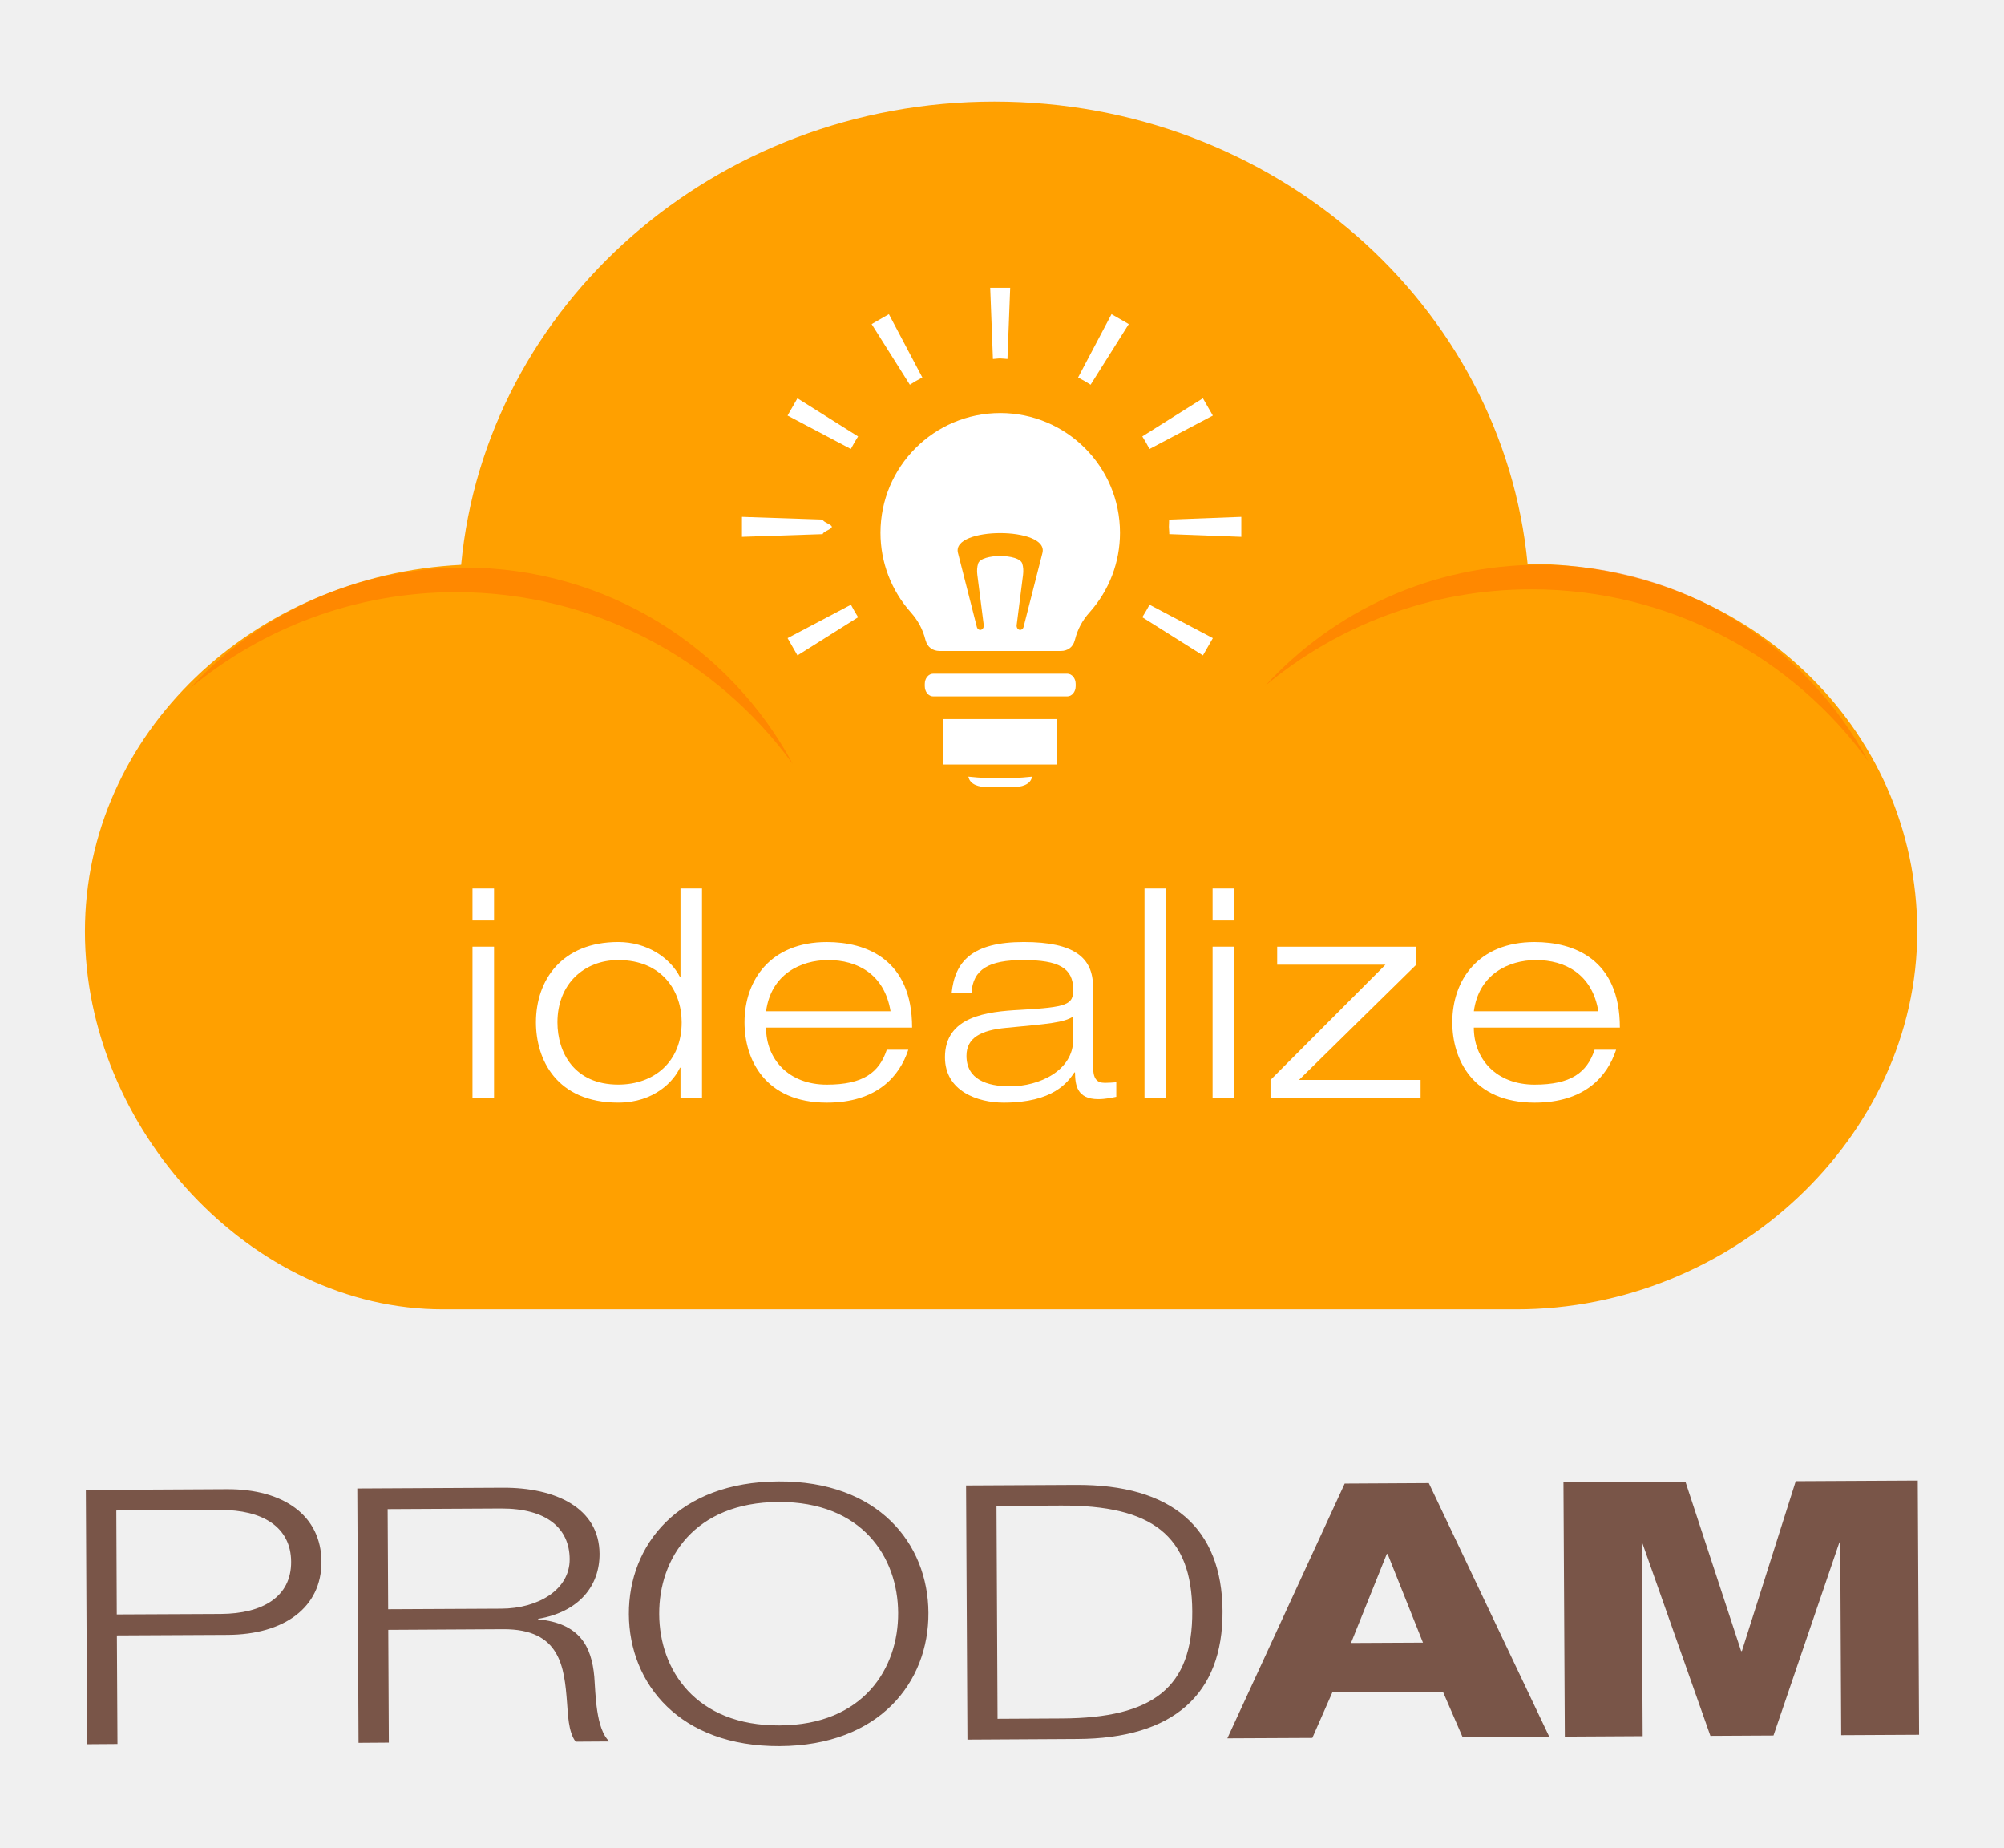
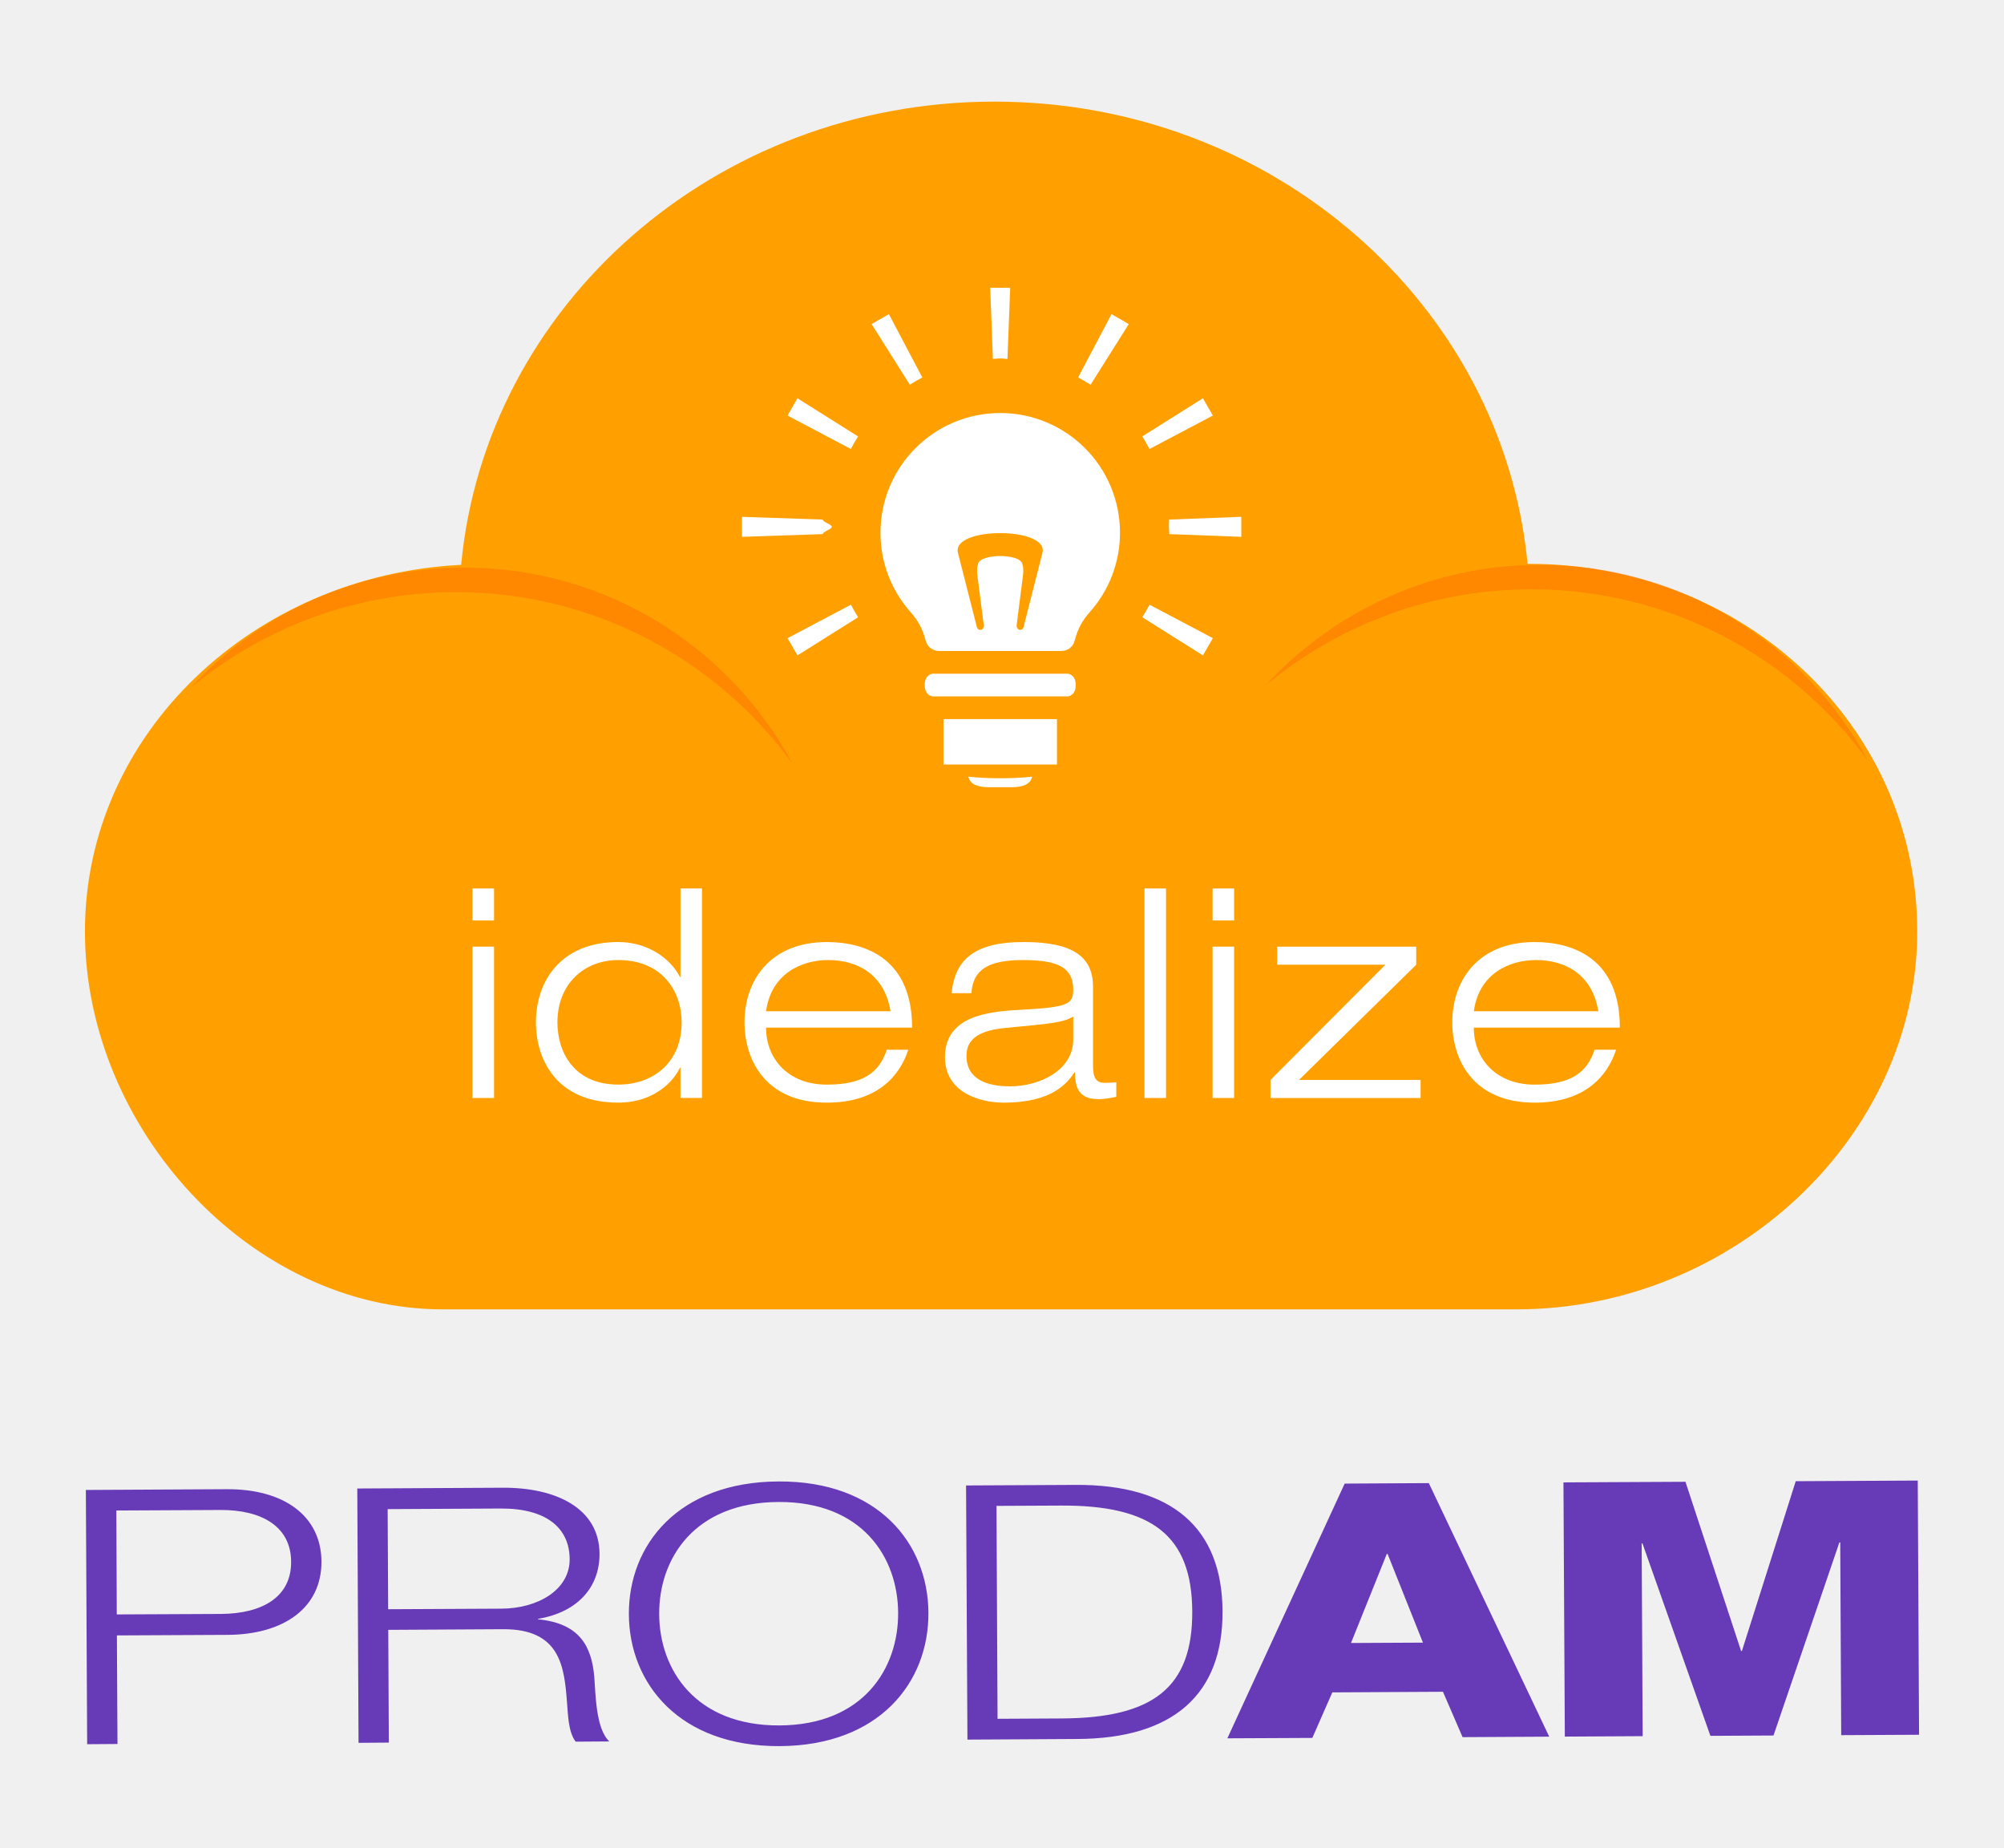
<svg xmlns="http://www.w3.org/2000/svg" width="128" height="118" viewBox="0 0 128 118" id="svg190976" version="1.1">
  <defs id="defs190978">
    <clipPath id="SVGID_23_">
      <path id="use46396" d="m 110.907,64.41 c -0.015,0 -0.03,0.002 -0.046,0.002 C 109.764,52.995 99.669,44.05 87.373,44.05 75.061,44.05 64.956,53.016 63.878,64.455 54.777,64.902 47.304,72.22 47.304,80.981 47.304,89.636 54.6,97 63.072,98 l 0,0 47.07,0 c 0,0 0.135,0 0.234,0 9.521,0 17.651,-7.967 17.651,-17.019 0,-9.052 -7.599,-16.571 -17.12,-16.571 z" />
    </clipPath>
    <clipPath id="SVGID_25_">
      <rect id="use46406" x="38.412" y="42.773" width="91.538" height="55.143" />
    </clipPath>
  </defs>
  <g id="layer1" transform="translate(0,-934.3621)">
    <path id="path46336" d="m 97.636,970.37 c -0.022,0 -0.043,0.003 -0.065,0.003 -1.593,-16.553 -16.228,-29.521 -34.055,-29.521 -17.849,0 -32.499,12.999 -34.062,29.582 -13.196,0.648 -24.029,10.716 -24.029,23.417 0,12.548 10.576,24.129 22.859,24.129 l 0,0 68.244,0 c 0,0 0.197,0 0.338,0 13.804,0 25.592,-11.005 25.592,-24.129 0,-13.124 -11.016,-23.481 -24.822,-23.481 z" style="clip-rule:evenodd;fill:#ffa000;fill-opacity:1;fill-rule:evenodd" />
    <g id="g46338" transform="matrix(1.449814,0,0,1.449814,-62.79642,877.3486)">
      <path id="path46340" d="m 64.129,78.461 0.949,0 0,1.409 -0.949,0 0,-1.409 z m 0,2.562 0.949,0 0,6.665 -0.949,0 0,-6.665 z" style="fill:#ffffff" />
      <path id="path46342" d="m 73.292,86.355 -0.024,0 c -0.256,0.564 -1.104,1.538 -2.717,1.538 -2.73,0 -3.627,-1.909 -3.627,-3.537 0,-1.858 1.139,-3.537 3.627,-3.537 1.268,0 2.281,0.692 2.717,1.537 l 0.024,0 0,-3.896 0.948,0 0,9.228 -0.948,0 0,-1.333 z m -2.741,-4.742 c -1.5,0 -2.68,1.051 -2.68,2.743 0,1.333 0.744,2.743 2.68,2.743 1.575,0 2.793,-1 2.793,-2.743 0,-1.371 -0.858,-2.743 -2.793,-2.743 z" style="fill:#ffffff" />
      <path id="path46344" d="m 83.329,85.562 c -0.385,1.178 -1.385,2.332 -3.589,2.332 -2.73,0 -3.627,-1.909 -3.627,-3.537 0,-1.858 1.141,-3.537 3.627,-3.537 1.717,0 3.756,0.743 3.756,3.769 l -6.434,0 c 0,1.384 0.984,2.512 2.678,2.512 1.59,0 2.307,-0.526 2.641,-1.538 l 0.948,0 z m -0.782,-1.693 c -0.27,-1.641 -1.475,-2.256 -2.743,-2.256 -1.218,0 -2.523,0.628 -2.741,2.256 l 5.484,0 z" style="fill:#ffffff" />
      <path id="path46346" d="m 85.237,83.074 c 0.142,-1.396 0.897,-2.255 3.18,-2.255 2.229,0 3.05,0.692 3.05,1.974 l 0,3.486 c 0,0.551 0.154,0.743 0.525,0.743 0.168,0 0.332,-0.013 0.5,-0.026 l 0,0.641 c -0.191,0.039 -0.486,0.103 -0.793,0.103 -0.963,0 -1.016,-0.653 -1.026,-1.178 l -0.026,0 c -0.295,0.435 -0.934,1.332 -3.114,1.332 -1.141,0 -2.589,-0.5 -2.589,-1.999 0,-1.808 1.859,-2.012 3.319,-2.089 2.075,-0.115 2.332,-0.23 2.332,-0.885 0,-0.961 -0.64,-1.308 -2.204,-1.308 -1.5,0 -2.217,0.397 -2.281,1.461 l -0.873,0 z m 5.358,1.026 c -0.422,0.27 -1.063,0.321 -2.959,0.5 -1.103,0.104 -1.744,0.436 -1.744,1.23 0,1.038 0.897,1.346 1.923,1.346 1.281,0 2.78,-0.691 2.78,-2.063 l 0,-1.013 z" style="fill:#ffffff" />
      <path id="path46348" d="m 93.735,78.461 0.948,0 0,9.228 -0.948,0 0,-9.228 z" style="fill:#ffffff" />
      <path id="path46350" d="m 96.734,78.461 0.948,0 0,1.409 -0.948,0 0,-1.409 z m 0,2.562 0.948,0 0,6.665 -0.948,0 0,-6.665 z" style="fill:#ffffff" />
      <path id="path46352" d="m 99.286,86.894 5.062,-5.075 -4.768,0 0,-0.795 6.125,0 0,0.795 -5.164,5.075 5.357,0 0,0.795 -6.612,0 0,-0.795 z" style="fill:#ffffff" />
      <path id="path46354" d="m 114.512,85.562 c -0.385,1.178 -1.385,2.332 -3.59,2.332 -2.729,0 -3.627,-1.909 -3.627,-3.537 0,-1.858 1.142,-3.537 3.627,-3.537 1.718,0 3.755,0.743 3.755,3.769 l -6.434,0 c 0,1.384 0.987,2.512 2.679,2.512 1.59,0 2.309,-0.526 2.642,-1.538 l 0.948,0 z m -0.783,-1.693 c -0.27,-1.641 -1.473,-2.256 -2.742,-2.256 -1.217,0 -2.525,0.628 -2.743,2.256 l 5.485,0 z" style="fill:#ffffff" />
    </g>
-     <path id="path46356" d="m 5.567,1045.75 1.937,-0.014 -0.038,-6.934 7.071,-0.035 c 3.626,-0.019 6.009,-1.753 5.995,-4.68 -0.017,-2.933 -2.415,-4.641 -6.043,-4.622 l -9.005,0.048 0.083,16.232 0,0 z m 94.384,-0.486 4.97,-0.028 -0.065,-12.309 0.052,0 4.339,12.289 4.03,-0.022 4.209,-12.332 0.054,0 0.062,12.31 4.973,-0.026 -0.084,-16.233 -7.793,0.041 -3.439,10.845 -0.051,0 -3.554,-10.808 -7.793,0.039 0.088,16.235 0,0 z m -11.375,-11.661 0.054,0 2.257,5.66 -4.596,0.023 2.285,-5.683 0,0 z m -10.182,11.771 5.428,-0.026 1.277,-2.908 7.066,-0.039 1.254,2.898 5.534,-0.031 -7.691,-16.192 -5.374,0.03 -7.494,16.267 0,0 z m -70.964,-14.549 6.636,-0.033 c 2.687,-0.017 4.521,1.08 4.529,3.307 0.013,2.231 -1.809,3.317 -4.497,3.332 l -6.639,0.031 -0.029,-6.636 0,0 z m 15.471,14.836 1.934,-0.014 -0.036,-7.2 7.34,-0.041 c 3.654,-0.019 3.904,2.401 4.078,4.686 0.059,0.667 0.068,1.877 0.552,2.495 l 2.15,-0.014 c -0.866,-0.805 -0.876,-3.033 -0.961,-4.135 -0.173,-1.937 -0.932,-3.41 -3.594,-3.664 l 0,-0.029 c 2.631,-0.442 3.941,-2.114 3.929,-4.158 -0.015,-2.929 -2.816,-4.234 -6.176,-4.216 l -9.296,0.049 0.08,16.234 0,0 z m 1.859,-14.924 7.23,-0.038 c 2.901,-0.014 4.384,1.238 4.396,3.23 0.009,1.962 -2.024,3.155 -4.364,3.165 l -7.229,0.036 -0.033,-6.394 0,0 z m 15.407,6.717 c 0.025,4.436 3.242,8.451 9.637,8.418 6.37,-0.033 9.521,-4.08 9.496,-8.513 -0.023,-4.435 -3.214,-8.425 -9.58,-8.389 -6.399,0.032 -9.575,4.049 -9.553,8.484 l 0,0 0,0 z m 1.937,-0.014 c -0.019,-3.545 2.246,-7.132 7.62,-7.159 5.35,-0.027 7.625,3.535 7.642,7.08 0.02,3.548 -2.22,7.161 -7.568,7.19 -5.376,0.029 -7.681,-3.564 -7.694,-7.11 l 0,0 0,0 z m 21.543,-6.91 4.112,-0.02 c 5.828,-0.03 8.367,1.917 8.393,6.753 0.026,4.863 -2.491,6.813 -8.323,6.842 l -4.113,0.022 -0.068,-13.596 0,0 z m -1.856,14.926 7.013,-0.04 c 6.127,-0.026 9.311,-2.837 9.282,-8.161 -0.029,-5.322 -3.239,-8.097 -9.367,-8.065 l -7.014,0.036 0.087,16.231 z" style="clip-rule:evenodd;fill:#795548;fill-opacity:1;fill-rule:evenodd" />
+     <path id="path46356" d="m 5.567,1045.75 1.937,-0.014 -0.038,-6.934 7.071,-0.035 c 3.626,-0.019 6.009,-1.753 5.995,-4.68 -0.017,-2.933 -2.415,-4.641 -6.043,-4.622 l -9.005,0.048 0.083,16.232 0,0 z m 94.384,-0.486 4.97,-0.028 -0.065,-12.309 0.052,0 4.339,12.289 4.03,-0.022 4.209,-12.332 0.054,0 0.062,12.31 4.973,-0.026 -0.084,-16.233 -7.793,0.041 -3.439,10.845 -0.051,0 -3.554,-10.808 -7.793,0.039 0.088,16.235 0,0 z m -11.375,-11.661 0.054,0 2.257,5.66 -4.596,0.023 2.285,-5.683 0,0 z m -10.182,11.771 5.428,-0.026 1.277,-2.908 7.066,-0.039 1.254,2.898 5.534,-0.031 -7.691,-16.192 -5.374,0.03 -7.494,16.267 0,0 z m -70.964,-14.549 6.636,-0.033 c 2.687,-0.017 4.521,1.08 4.529,3.307 0.013,2.231 -1.809,3.317 -4.497,3.332 l -6.639,0.031 -0.029,-6.636 0,0 z m 15.471,14.836 1.934,-0.014 -0.036,-7.2 7.34,-0.041 c 3.654,-0.019 3.904,2.401 4.078,4.686 0.059,0.667 0.068,1.877 0.552,2.495 l 2.15,-0.014 c -0.866,-0.805 -0.876,-3.033 -0.961,-4.135 -0.173,-1.937 -0.932,-3.41 -3.594,-3.664 l 0,-0.029 c 2.631,-0.442 3.941,-2.114 3.929,-4.158 -0.015,-2.929 -2.816,-4.234 -6.176,-4.216 l -9.296,0.049 0.08,16.234 0,0 z m 1.859,-14.924 7.23,-0.038 c 2.901,-0.014 4.384,1.238 4.396,3.23 0.009,1.962 -2.024,3.155 -4.364,3.165 l -7.229,0.036 -0.033,-6.394 0,0 z m 15.407,6.717 c 0.025,4.436 3.242,8.451 9.637,8.418 6.37,-0.033 9.521,-4.08 9.496,-8.513 -0.023,-4.435 -3.214,-8.425 -9.58,-8.389 -6.399,0.032 -9.575,4.049 -9.553,8.484 l 0,0 0,0 z m 1.937,-0.014 c -0.019,-3.545 2.246,-7.132 7.62,-7.159 5.35,-0.027 7.625,3.535 7.642,7.08 0.02,3.548 -2.22,7.161 -7.568,7.19 -5.376,0.029 -7.681,-3.564 -7.694,-7.11 l 0,0 0,0 z m 21.543,-6.91 4.112,-0.02 c 5.828,-0.03 8.367,1.917 8.393,6.753 0.026,4.863 -2.491,6.813 -8.323,6.842 l -4.113,0.022 -0.068,-13.596 0,0 z m -1.856,14.926 7.013,-0.04 c 6.127,-0.026 9.311,-2.837 9.282,-8.161 -0.029,-5.322 -3.239,-8.097 -9.367,-8.065 l -7.014,0.036 0.087,16.231 z" style="clip-rule:evenodd;fill:#673AB7;fill-opacity:1;fill-rule:evenodd" />
    <g id="g3409">
      <g transform="translate(-0.175425,0)" id="g3405">
        <path style="fill:#ffffff" d="m 68.881,978.037 c 0,-0.36 -0.242,-0.651 -0.541,-0.651 l -8.556,0 c -0.299,0 -0.541,0.291 -0.541,0.651 l 0,0.148 c 0,0.36 0.242,0.651 0.541,0.651 l 8.556,0 c 0.299,0 0.541,-0.291 0.541,-0.651 l 0,-0.148 z" id="path46360" />
        <rect style="fill:#ffffff" x="60.438" y="980.285" width="7.249" height="2.9" id="rect46362" />
      </g>
      <path id="path46364" d="m 61.851,983.961 c 0.103,0.51 0.652,0.674 1.311,0.674 l 1.451,0 c 0.661,0 1.211,-0.164 1.309,-0.674 -0.818,0.093 -1.598,0.101 -2.036,0.101 -0.438,0 -1.213,-0.007 -2.036,-0.101 z" style="fill:#ffffff" />
      <path id="path46366" d="m 63.884,960.739 c -4.222,0 -7.646,3.423 -7.646,7.648 0,1.882 0.686,3.678 1.938,5.083 0.464,0.523 0.767,1.089 0.937,1.766 l 0.017,0.043 c 0.104,0.41 0.454,0.657 0.881,0.657 l 7.749,0 c 0.426,0 0.776,-0.246 0.88,-0.66 l 0.019,-0.057 c 0.173,-0.677 0.47,-1.235 0.937,-1.754 1.254,-1.406 1.94,-3.2 1.94,-5.082 -0.001,-4.225 -3.427,-7.645 -7.652,-7.645 z m 2.7,8.929 -1.205,4.729 c -0.036,0.136 -0.152,0.215 -0.271,0.184 -0.115,-0.03 -0.191,-0.164 -0.171,-0.304 l 0.407,-3.204 c 0.033,-0.255 0.017,-0.509 -0.051,-0.721 -0.202,-0.642 -2.617,-0.642 -2.817,0 -0.068,0.212 -0.087,0.465 -0.052,0.721 l 0.41,3.204 c 0.019,0.142 -0.059,0.274 -0.174,0.306 -0.119,0.03 -0.232,-0.049 -0.268,-0.186 l -1.205,-4.729 c -0.426,-1.683 5.822,-1.683 5.396,0 z" style="fill:#ffffff" />
      <path id="path46368" d="m 50.304,975.115 0.632,1.102 3.874,-2.437 c -0.164,-0.26 -0.318,-0.526 -0.46,-0.799 l -4.046,2.134 z" style="fill:#ffffff" />
      <path id="path46370" d="m 53.129,968.007 c 0,-0.155 -0.586,-0.31 -0.578,-0.464 l -5.161,-0.175 0,1.277 5.161,-0.173 c -0.007,-0.157 0.578,-0.31 0.578,-0.465 z" style="fill:#ffffff" />
      <path id="path46372" d="m 63.884,957.251 c 0.155,0 0.312,0.03 0.464,0.035 l 0.175,-4.547 -1.277,0 0.174,4.548 c 0.155,-0.006 0.31,-0.036 0.464,-0.036 z" style="fill:#ffffff" />
      <path id="path46374" d="m 77.467,960.9 -0.635,-1.103 -3.871,2.436 c 0.165,0.262 0.318,0.528 0.461,0.802 l 4.045,-2.134 z" style="fill:#ffffff" />
      <path id="path46376" d="m 54.808,962.234 -3.874,-2.437 -0.632,1.103 4.042,2.134 c 0.144,-0.274 0.3,-0.539 0.464,-0.8 z" style="fill:#ffffff" />
      <path id="path46378" d="m 74.673,967.543 c 0.006,0.154 -0.013,0.309 -0.013,0.464 0,0.154 0.03,0.309 0.023,0.464 l 4.602,0.174 0,-1.277 -4.612,0.175 z" style="fill:#ffffff" />
      <path id="path46380" d="m 72.961,973.78 3.872,2.437 0.635,-1.102 -4.044,-2.134 c -0.146,0.271 -0.299,0.539 -0.464,0.799 z" style="fill:#ffffff" />
      <path id="path46382" d="m 68.861,958.469 c 0.273,0.142 0.536,0.296 0.799,0.461 l 2.437,-3.872 -1.102,-0.634 -2.134,4.045 z" style="fill:#ffffff" />
      <path id="path46384" d="m 58.911,958.469 -2.136,-4.044 -1.102,0.634 2.44,3.872 c 0.257,-0.167 0.526,-0.32 0.797,-0.462 z" style="fill:#ffffff" />
    </g>
    <path id="path46386" d="m 29.125,972.178 c 8.848,0 16.687,4.329 21.515,10.982 -4.015,-7.469 -11.899,-12.55 -20.974,-12.55 -6.94,0 -13.188,2.975 -17.537,7.715 4.605,-3.836 10.53,-6.147 16.996,-6.147 z" style="opacity:0.5;fill:#ff6f00;fill-opacity:1" />
    <path id="path46388" d="m 97.821,971.997 c 8.85,0 16.687,4.329 21.515,10.984 -4.013,-7.469 -11.899,-12.551 -20.974,-12.551 -6.939,0 -13.188,2.975 -17.537,7.716 4.605,-3.838 10.53,-6.149 16.996,-6.149 z" style="opacity:0.5;fill:#ff6f00;fill-opacity:1" />
  </g>
</svg>
